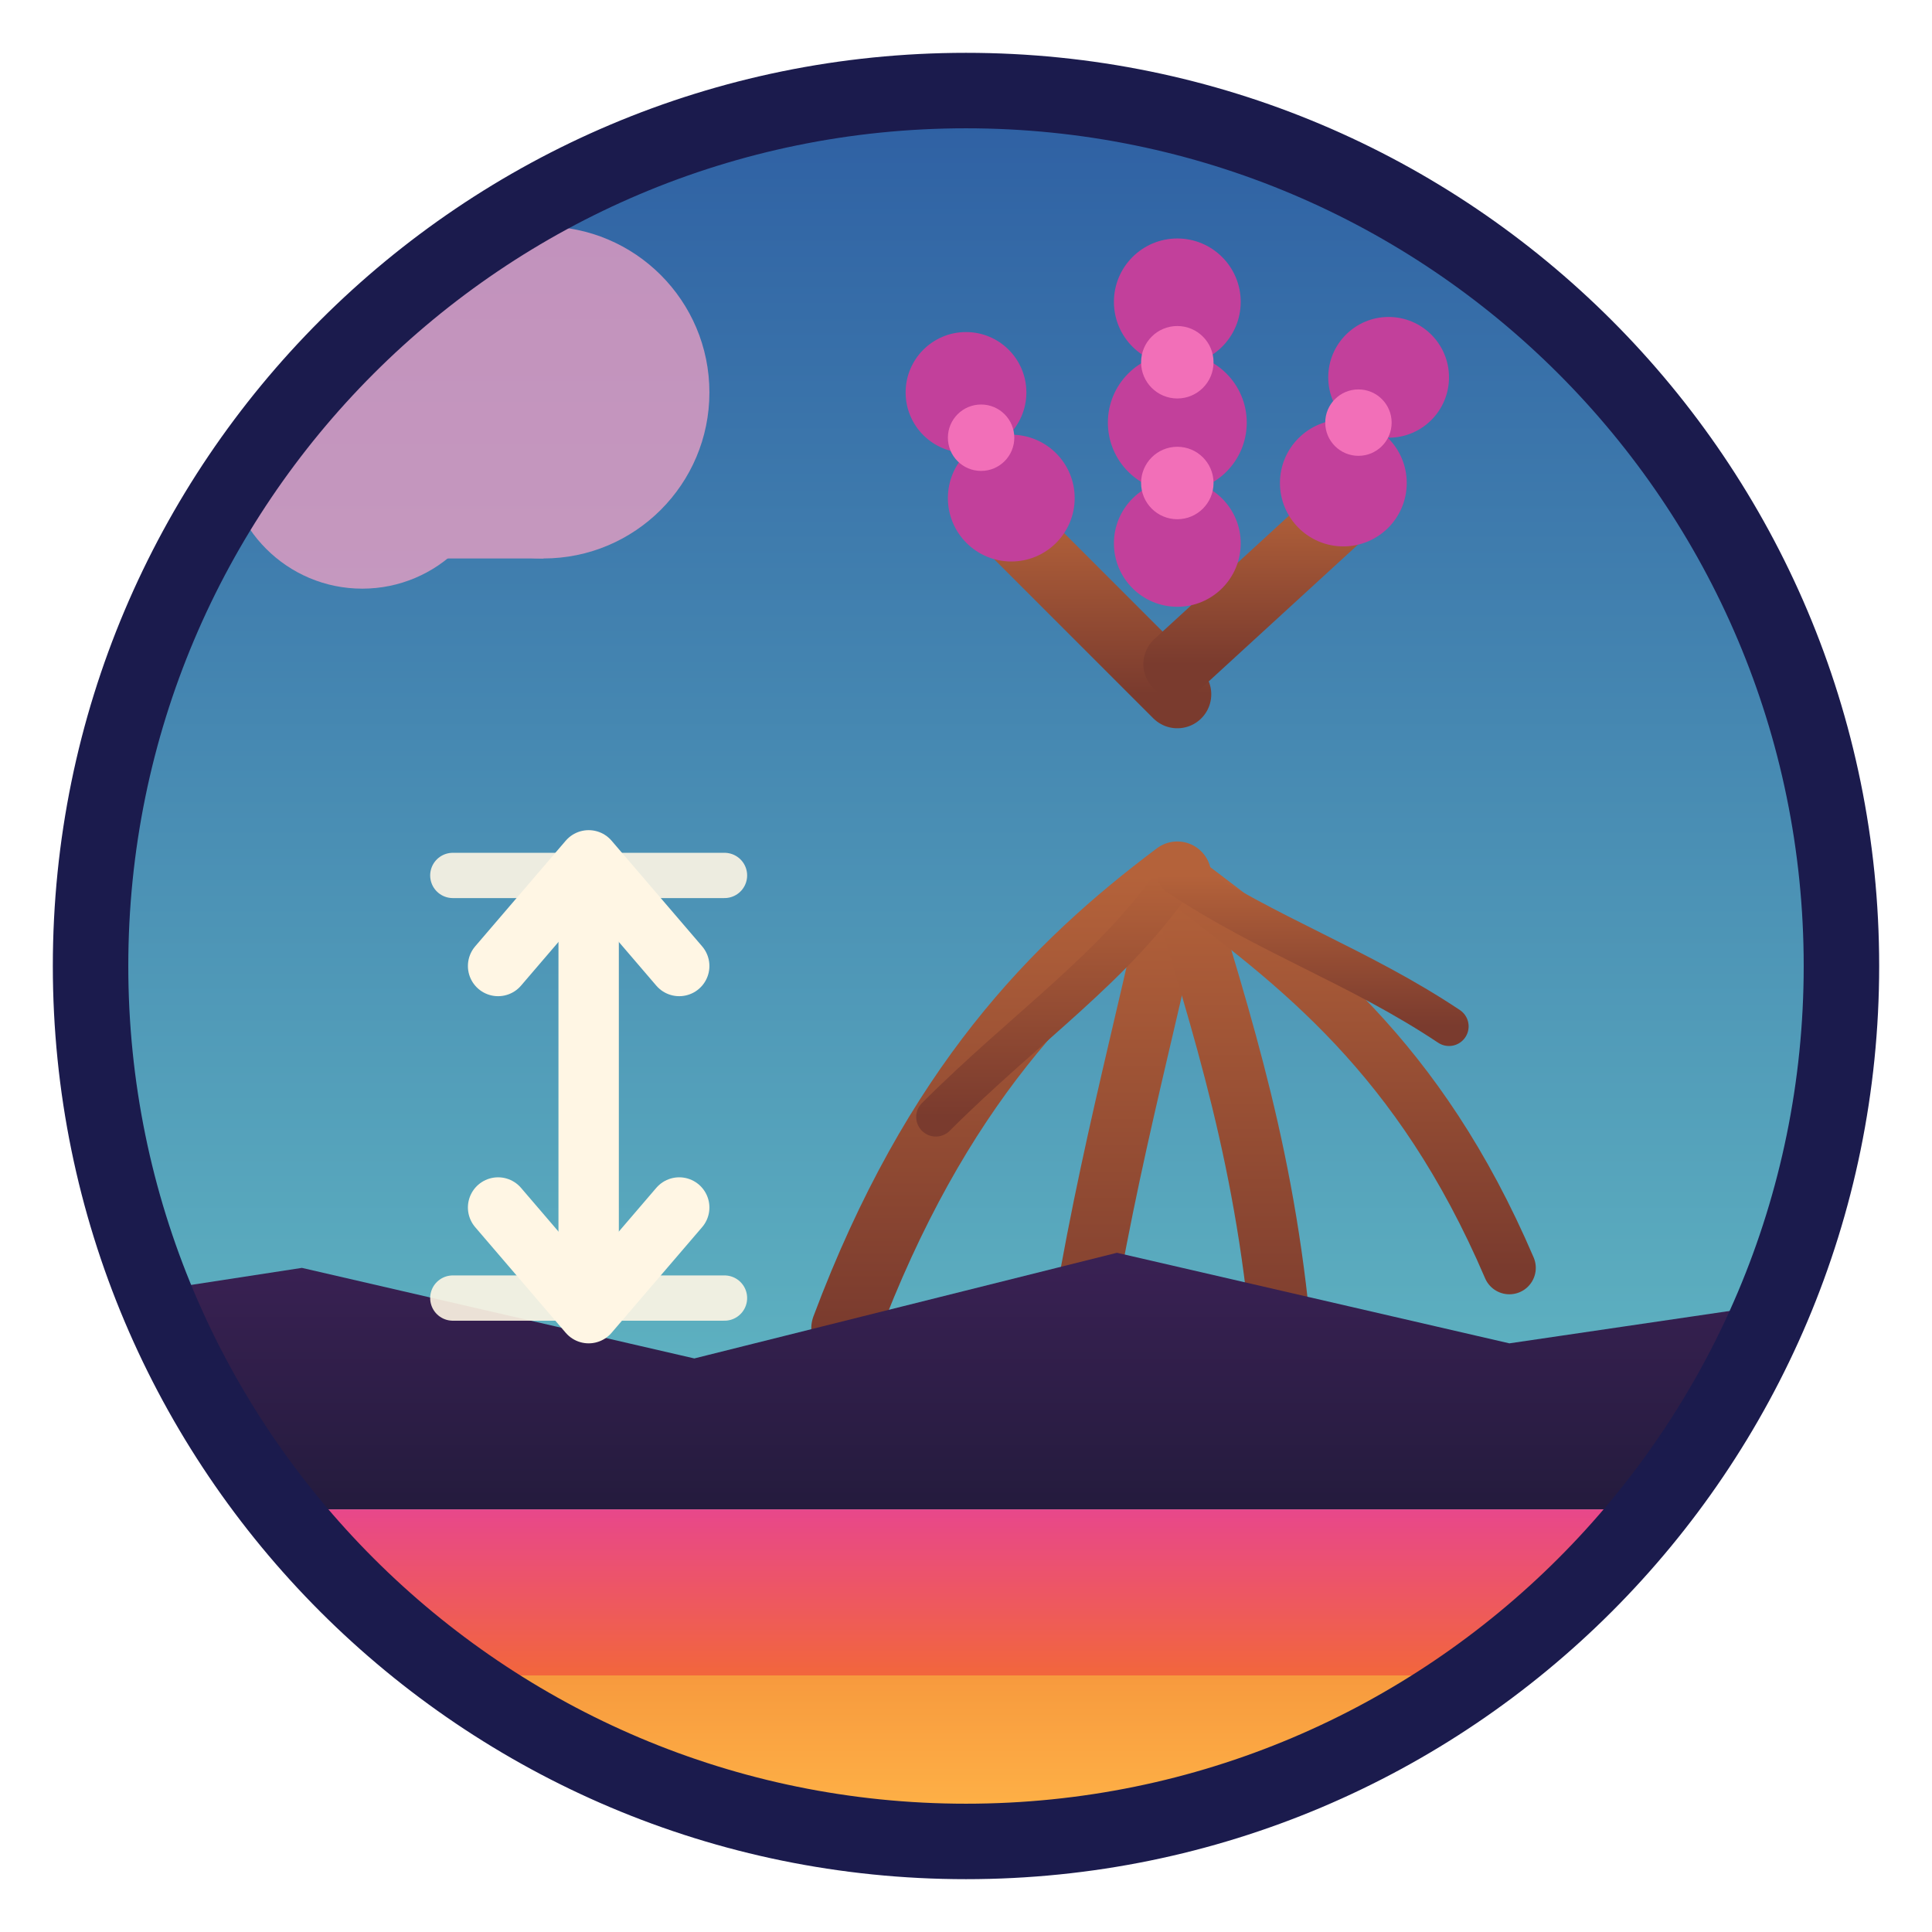
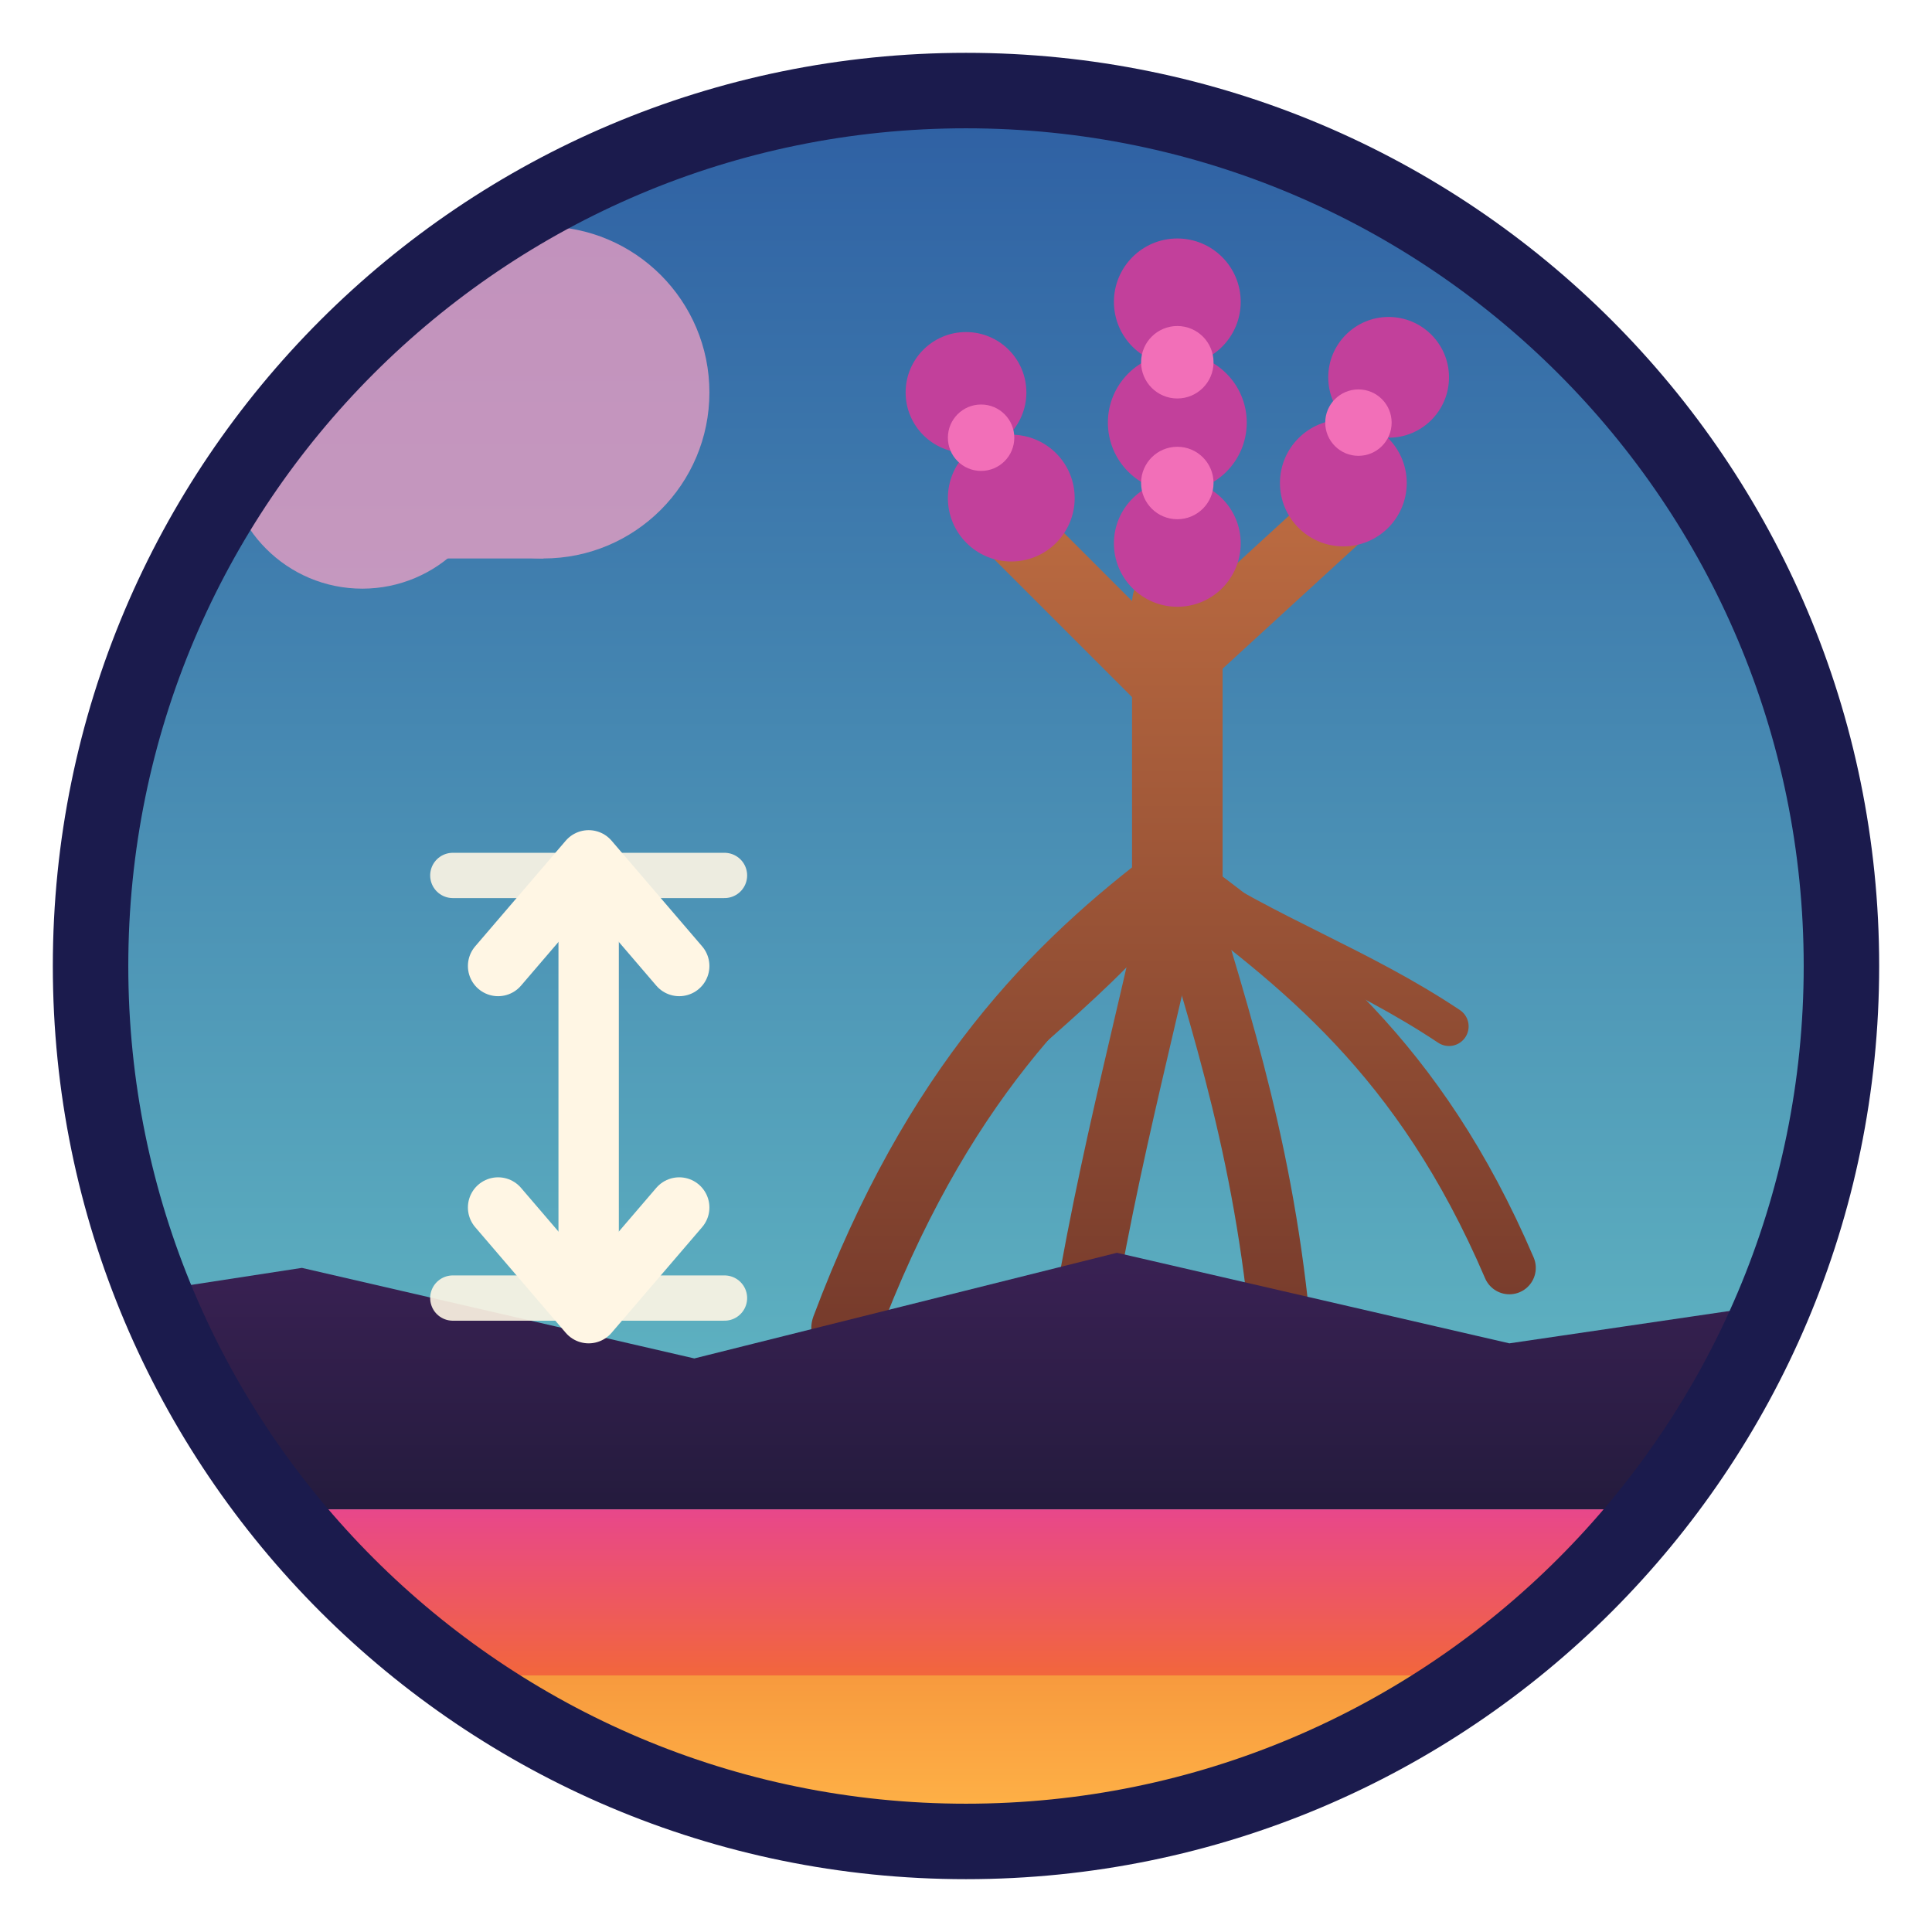
<svg xmlns="http://www.w3.org/2000/svg" viewBox="0 0 128 128" role="img" aria-label="PeatProbe">
  <defs>
    <clipPath id="pp-clip">
      <circle cx="64" cy="64" r="58" />
    </clipPath>
    <linearGradient id="pp-sky" x1="0" y1="0" x2="0" y2="1">
      <stop offset="0" stop-color="#2E5FA3" />
      <stop offset="1" stop-color="#6FCFCB" />
    </linearGradient>
    <linearGradient id="pp-char" x1="0" y1="0" x2="0" y2="1">
      <stop offset="0" stop-color="#3A2154" />
      <stop offset="1" stop-color="#241B3D" />
    </linearGradient>
    <linearGradient id="pp-s1" x1="0" y1="0" x2="0" y2="1">
      <stop offset="0" stop-color="#E8478B" />
      <stop offset="1" stop-color="#F2663C" />
    </linearGradient>
    <linearGradient id="pp-s2" x1="0" y1="0" x2="0" y2="1">
      <stop offset="0" stop-color="#F79A3E" />
      <stop offset="1" stop-color="#FFB347" />
    </linearGradient>
    <linearGradient id="pp-s3" x1="0" y1="0" x2="0" y2="1">
      <stop offset="0" stop-color="#2E3192" />
      <stop offset="1" stop-color="#1B1B4D" />
    </linearGradient>
-     <linearGradient id="pp-wood" x1="0" y1="0" x2="0" y2="1">
-       <stop offset="0" stop-color="#B4623A" />
-       <stop offset="1" stop-color="#7A3B2E" />
+     <linearGradient id="pp-wood" gradientUnits="userSpaceOnUse" x1="0" y1="30" x2="0" y2="95">
+       <stop offset="0" stop-color="#C06E42" />
+       <stop offset="1" stop-color="#6E3529" />
    </linearGradient>
  </defs>
  <circle cx="64" cy="64" r="58" fill="url(#pp-sky)" />
  <g clip-path="url(#pp-clip)">
    <g fill="#F2A0C4" opacity=".75">
      <circle cx="24" cy="30" r="9" />
      <circle cx="36" cy="26" r="11" />
      <rect x="24" y="28" width="12" height="9" />
    </g>
    <g stroke="url(#pp-wood)" stroke-linecap="round" fill="none">
      <path d="M78,58 L78,40" stroke-width="6" />
      <path d="M78,46 L66,34" stroke-width="4.5" />
      <path d="M78,44 L90,33" stroke-width="4.5" />
    </g>
    <g fill="#C2409B">
      <circle cx="78" cy="20" r="4.2" />
      <circle cx="78" cy="28" r="4.6" />
      <circle cx="78" cy="36" r="4.2" />
      <circle cx="64" cy="26" r="4" />
      <circle cx="67" cy="33" r="4.2" />
      <circle cx="92" cy="25" r="4" />
      <circle cx="89" cy="32" r="4.2" />
    </g>
    <g fill="#F26FB8">
      <circle cx="78" cy="24" r="2.4" />
      <circle cx="78" cy="32" r="2.4" />
      <circle cx="65" cy="29" r="2.2" />
      <circle cx="90" cy="28" r="2.2" />
    </g>
    <g stroke="url(#pp-wood)" stroke-linecap="round" fill="none">
      <path d="M78,58 C70,64 62,72 56,88" stroke-width="4.5" />
      <path d="M78,58 C76,68 73,78 71,92" stroke-width="4" />
      <path d="M78,58 C81,68 84,77 85,90" stroke-width="4" />
      <path d="M78,58 C86,64 94,70 100,84" stroke-width="3.5" />
      <path d="M78,58 C74,64 68,68 62,74" stroke-width="2.6" />
      <path d="M78,58 C84,62 90,64 96,68" stroke-width="2.6" />
    </g>
    <path d="M-6,88 L20,84 L46,90 L74,83 L100,89 L134,84 L134,100 L-6,100 Z" fill="url(#pp-char)" />
    <rect x="-6" y="100" width="140" height="11" fill="url(#pp-s1)" />
    <rect x="-6" y="111" width="140" height="10" fill="url(#pp-s2)" />
    <rect x="-6" y="121" width="140" height="12" fill="url(#pp-s3)" />
    <g stroke="#FFF6E4" stroke-linecap="round" stroke-linejoin="round" fill="none">
      <line x1="30" y1="58" x2="48" y2="58" stroke-width="3" opacity=".9" />
      <line x1="30" y1="86" x2="48" y2="86" stroke-width="3" opacity=".9" />
      <line x1="39" y1="58" x2="39" y2="86" stroke-width="4" />
      <polyline points="33,64 39,57 45,64" stroke-width="4" />
      <polyline points="33,80 39,87 45,80" stroke-width="4" />
    </g>
  </g>
  <circle cx="64" cy="64" r="58" fill="none" stroke="#1B1B4D" stroke-width="5" />
</svg>
